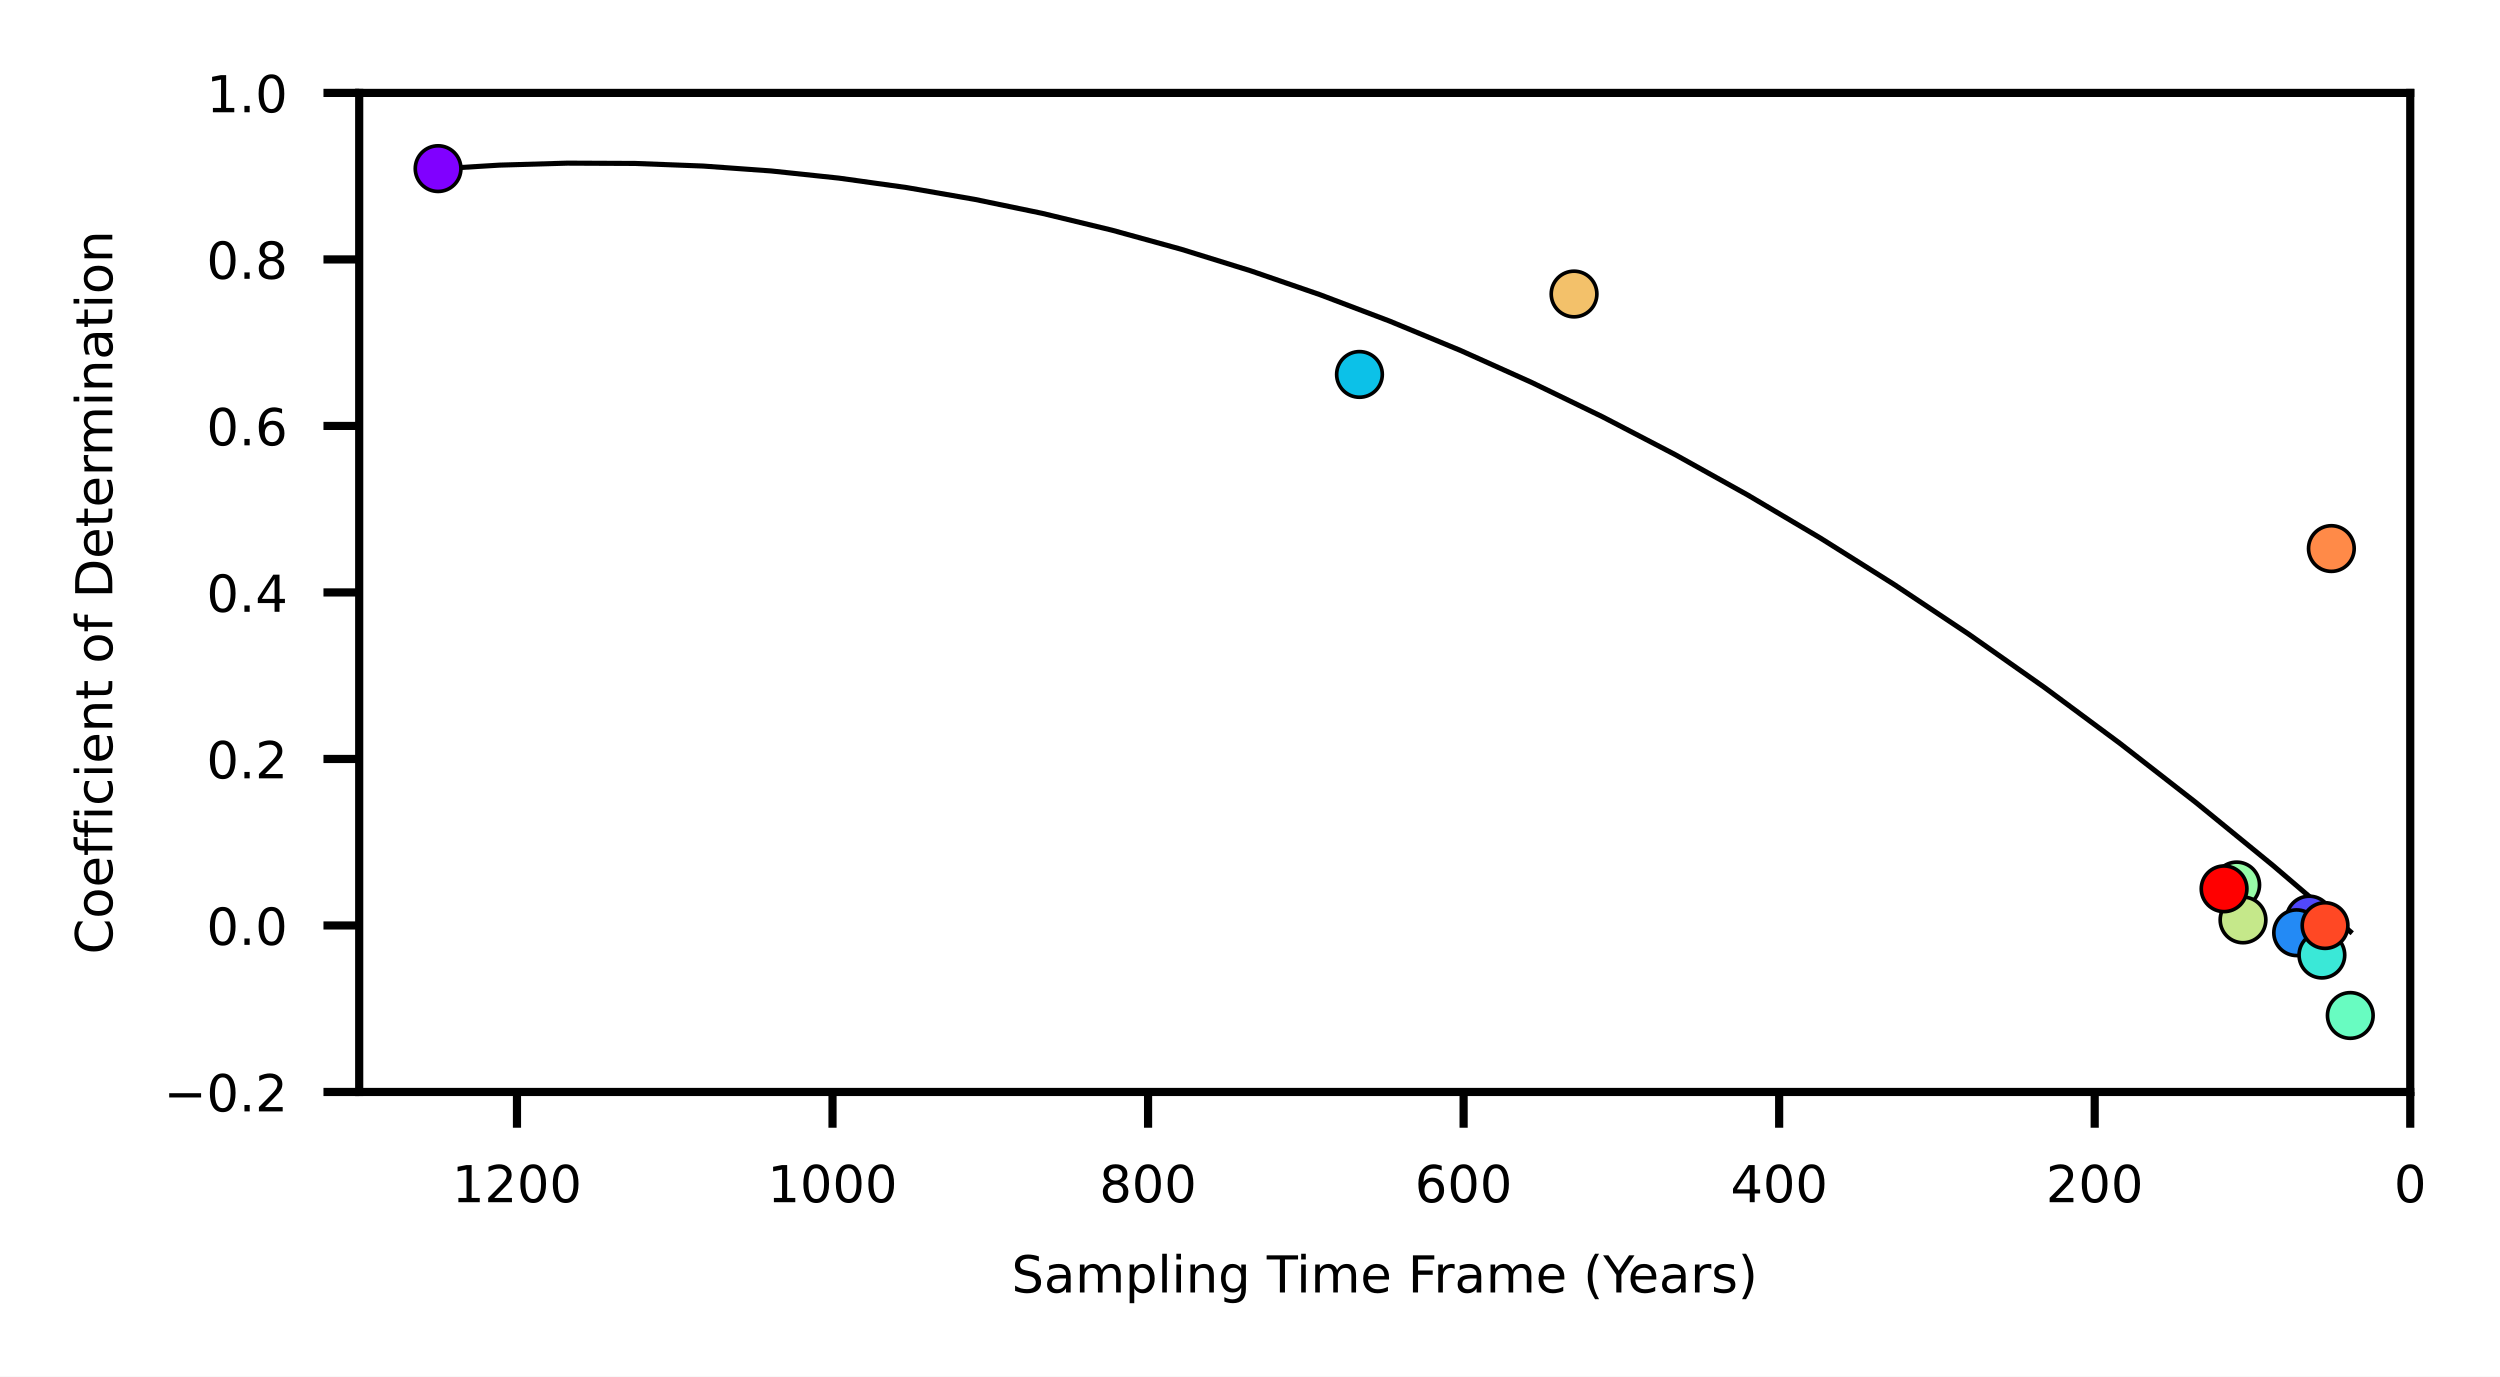
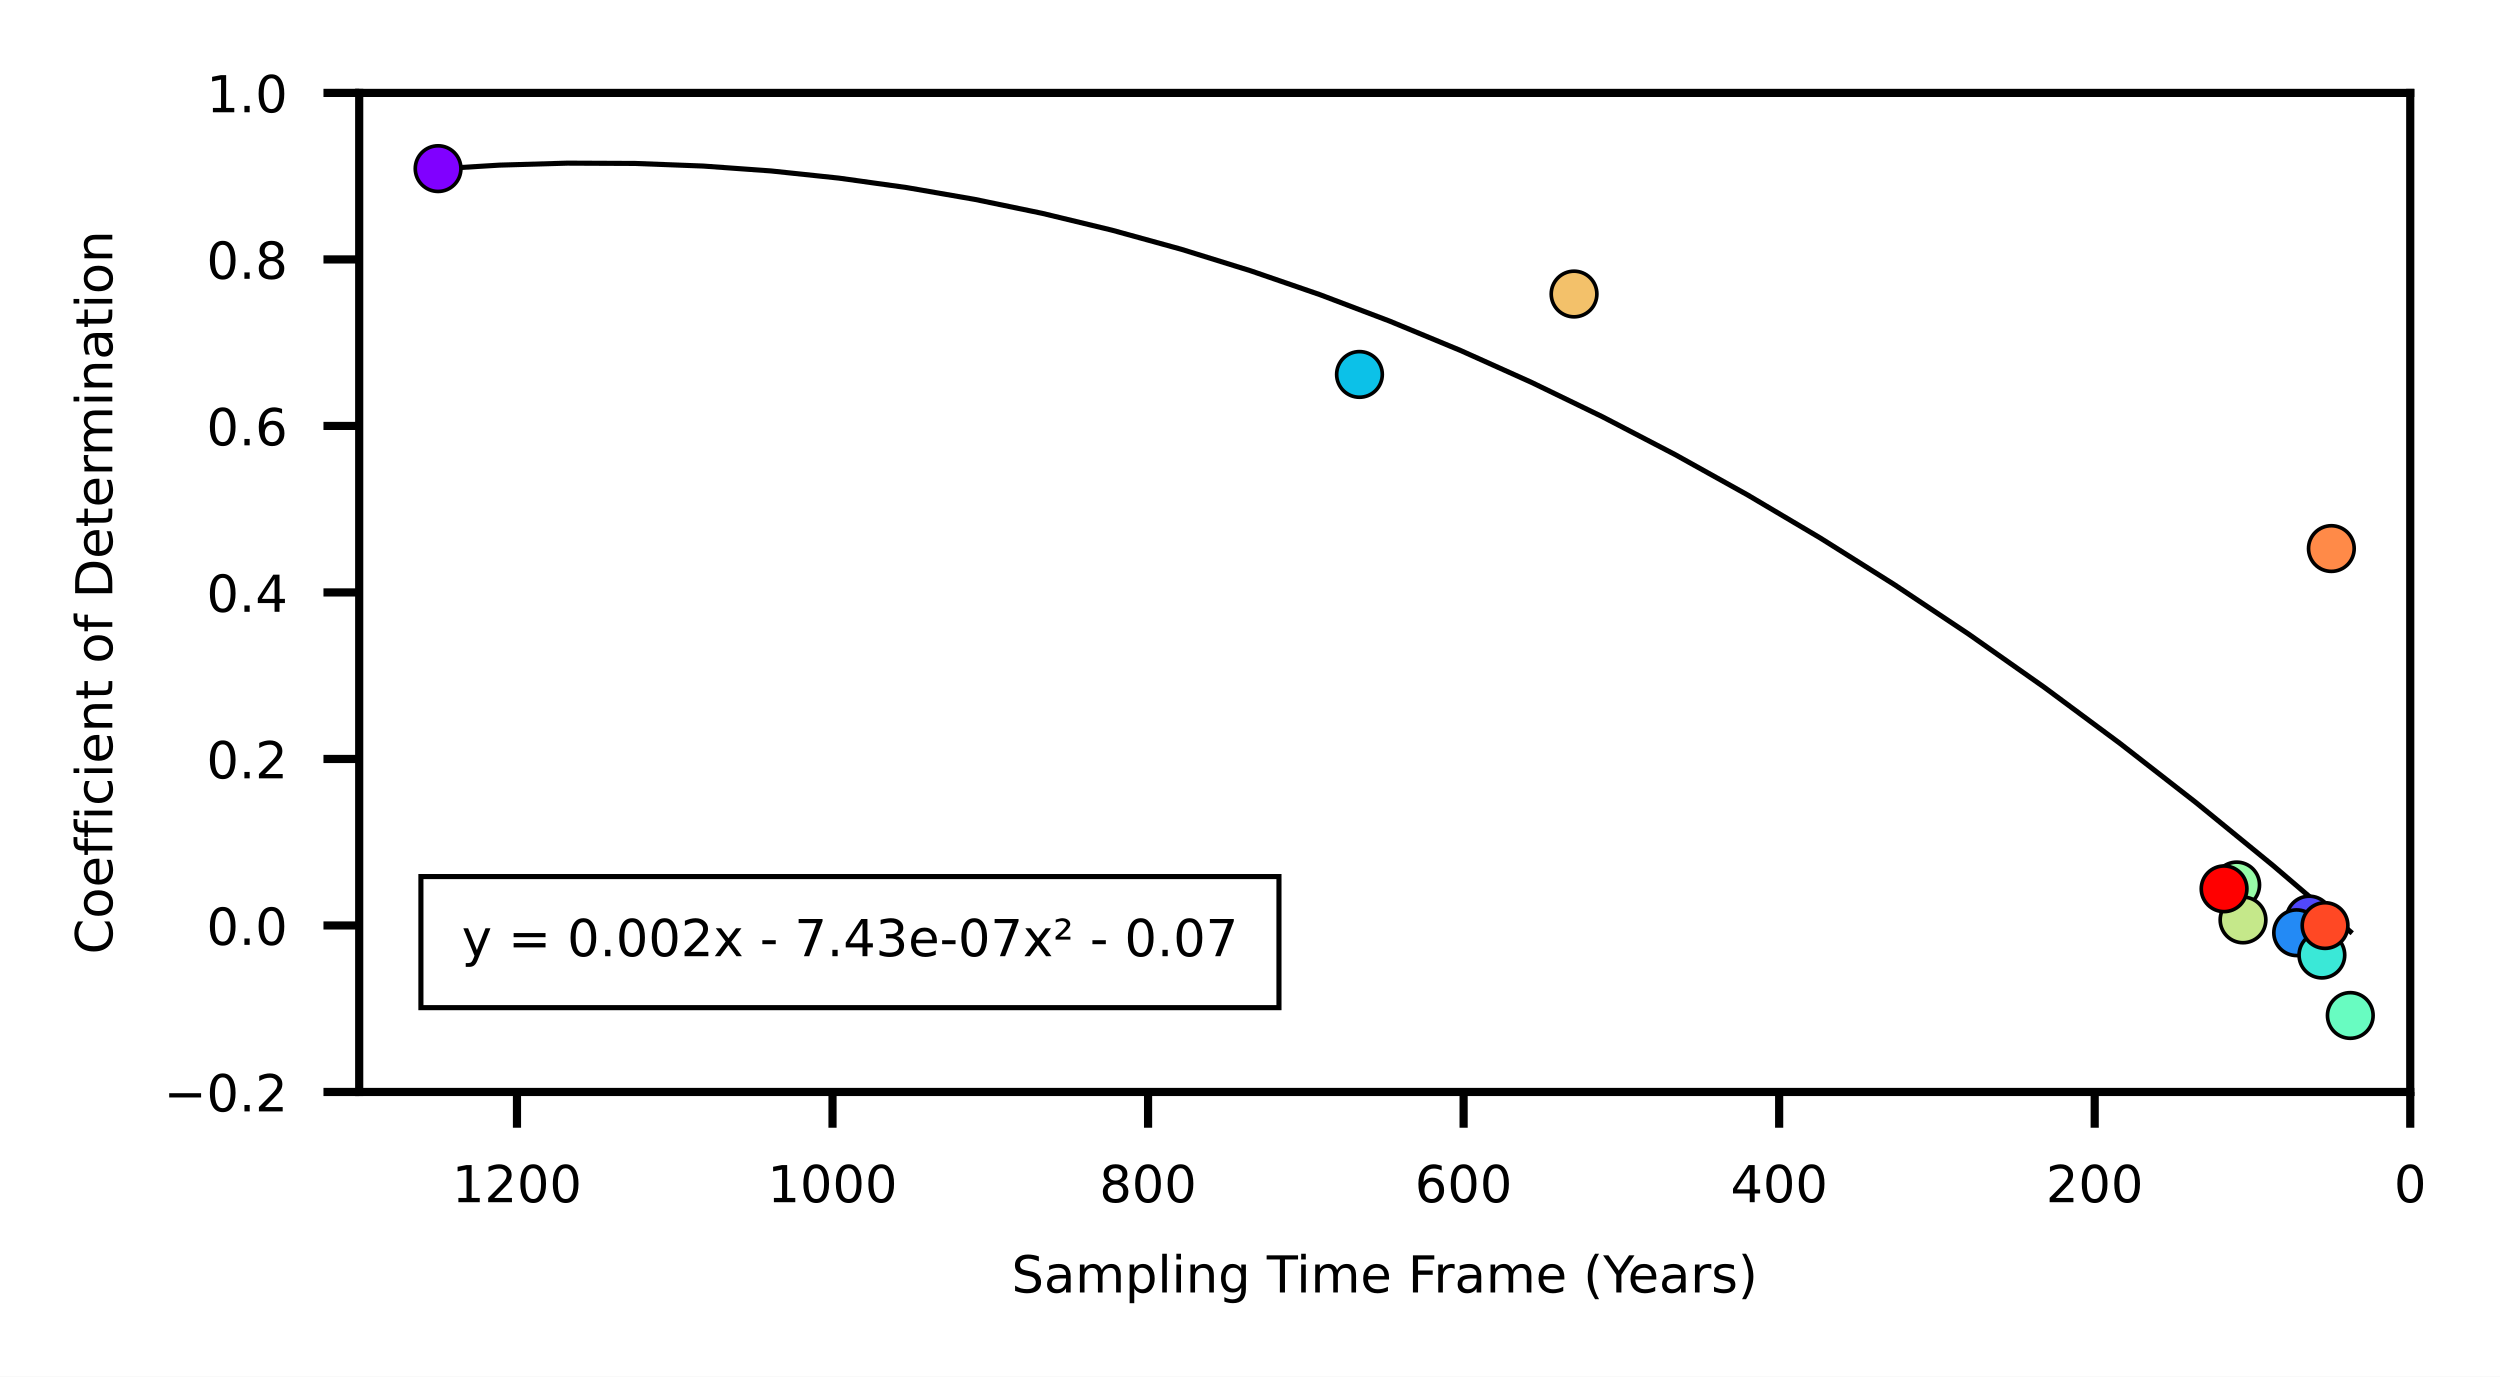
<svg xmlns="http://www.w3.org/2000/svg" xmlns:xlink="http://www.w3.org/1999/xlink" height="134.826pt" version="1.1" viewBox="0 0 244.851 134.826" width="244.851pt">
  <defs>
    <style type="text/css">*{stroke-linecap:butt;stroke-linejoin:round;}</style>
  </defs>
  <g id="figure_1">
    <g id="patch_1">
      <path d="M 0 134.826  L 244.851 134.826  L 244.851 0  L 0 0  z " style="fill:#ffffff;" />
    </g>
    <g id="axes_1">
      <g id="patch_2">
        <path d="M 35.18 106.948  L 236.06 106.948  L 236.06 9.1  L 35.18 9.1  z " style="fill:#ffffff;" />
      </g>
      <g id="line2d_1">
-         <path clip-path="url(#p4ae730526c)" d="M 230.189 91.24  L 222.617 84.765  L 215.045 78.581  L 207.628 72.806  L 200.211 67.31  L 192.794 62.094  L 185.531 57.257  L 178.269 52.687  L 171.161 48.475  L 164.053 44.519  L 156.945 40.819  L 149.991 37.448  L 143.038 34.323  L 136.084 31.443  L 129.285 28.864  L 122.486 26.521  L 115.687 24.412  L 108.888 22.538  L 102.089 20.898  L 95.444 19.523  L 88.8 18.371  L 82.155 17.444  L 75.511 16.742  L 68.867 16.263  L 62.222 16.008  L 55.578 15.978  L 48.933 16.172  L 43.061 16.53  L 43.061 16.53  " style="fill:none;stroke:#000000;stroke-linecap:square;stroke-width:0.5;" />
+         <path clip-path="url(#p95605bb833)" d="M 230.189 91.24  L 222.617 84.765  L 215.045 78.581  L 207.628 72.806  L 200.211 67.31  L 192.794 62.094  L 185.531 57.257  L 178.269 52.687  L 171.161 48.475  L 164.053 44.519  L 156.945 40.819  L 149.991 37.448  L 143.038 34.323  L 136.084 31.443  L 129.285 28.864  L 122.486 26.521  L 115.687 24.412  L 108.888 22.538  L 102.089 20.898  L 95.444 19.523  L 88.8 18.371  L 82.155 17.444  L 75.511 16.742  L 68.867 16.263  L 62.222 16.008  L 55.578 15.978  L 48.933 16.172  L 43.061 16.53  L 43.061 16.53  " style="fill:none;stroke:#000000;stroke-linecap:square;stroke-width:0.5;" />
      </g>
      <g id="matplotlib.axis_1">
        <g id="xtick_1">
          <g id="line2d_2">
            <defs>
-               <path d="M 0 0  L 0 3.5  " id="mee36b65e7a" style="stroke:#000000;stroke-width:0.8;" />
+               <path d="M 0 0  L 0 3.5  " id="ma1bb8d21c9" style="stroke:#000000;stroke-width:0.8;" />
            </defs>
            <g>
-               <use style="stroke:#000000;stroke-width:0.8;" x="236.06" xlink:href="#mee36b65e7a" y="106.948" />
+               <use style="stroke:#000000;stroke-width:0.8;" x="236.06" xlink:href="#ma1bb8d21c9" y="106.948" />
            </g>
          </g>
          <g id="text_1">
            <text style="font-family:DejaVu Sans;font-size:5px;font-stretch:normal;font-style:normal;font-weight:normal;text-anchor:middle;" transform="rotate(-0, 236.0605, 117.7468)" x="236.06" y="117.747">0</text>
          </g>
        </g>
        <g id="xtick_2">
          <g id="line2d_3">
            <g>
-               <use style="stroke:#000000;stroke-width:0.8;" x="205.156" xlink:href="#mee36b65e7a" y="106.948" />
+               <use style="stroke:#000000;stroke-width:0.8;" x="205.156" xlink:href="#ma1bb8d21c9" y="106.948" />
            </g>
          </g>
          <g id="text_2">
            <text style="font-family:DejaVu Sans;font-size:5px;font-stretch:normal;font-style:normal;font-weight:normal;text-anchor:middle;" transform="rotate(-0, 205.1559, 117.7468)" x="205.156" y="117.747">200</text>
          </g>
        </g>
        <g id="xtick_3">
          <g id="line2d_4">
            <g>
-               <use style="stroke:#000000;stroke-width:0.8;" x="174.251" xlink:href="#mee36b65e7a" y="106.948" />
+               <use style="stroke:#000000;stroke-width:0.8;" x="174.251" xlink:href="#ma1bb8d21c9" y="106.948" />
            </g>
          </g>
          <g id="text_3">
            <text style="font-family:DejaVu Sans;font-size:5px;font-stretch:normal;font-style:normal;font-weight:normal;text-anchor:middle;" transform="rotate(-0, 174.2512, 117.7468)" x="174.251" y="117.747">400</text>
          </g>
        </g>
        <g id="xtick_4">
          <g id="line2d_5">
            <g>
-               <use style="stroke:#000000;stroke-width:0.8;" x="143.347" xlink:href="#mee36b65e7a" y="106.948" />
+               <use style="stroke:#000000;stroke-width:0.8;" x="143.347" xlink:href="#ma1bb8d21c9" y="106.948" />
            </g>
          </g>
          <g id="text_4">
            <text style="font-family:DejaVu Sans;font-size:5px;font-stretch:normal;font-style:normal;font-weight:normal;text-anchor:middle;" transform="rotate(-0, 143.3466, 117.7468)" x="143.347" y="117.747">600</text>
          </g>
        </g>
        <g id="xtick_5">
          <g id="line2d_6">
            <g>
-               <use style="stroke:#000000;stroke-width:0.8;" x="112.442" xlink:href="#mee36b65e7a" y="106.948" />
+               <use style="stroke:#000000;stroke-width:0.8;" x="112.442" xlink:href="#ma1bb8d21c9" y="106.948" />
            </g>
          </g>
          <g id="text_5">
            <text style="font-family:DejaVu Sans;font-size:5px;font-stretch:normal;font-style:normal;font-weight:normal;text-anchor:middle;" transform="rotate(-0, 112.442, 117.7468)" x="112.442" y="117.747">800</text>
          </g>
        </g>
        <g id="xtick_6">
          <g id="line2d_7">
            <g>
-               <use style="stroke:#000000;stroke-width:0.8;" x="81.537" xlink:href="#mee36b65e7a" y="106.948" />
+               <use style="stroke:#000000;stroke-width:0.8;" x="81.537" xlink:href="#ma1bb8d21c9" y="106.948" />
            </g>
          </g>
          <g id="text_6">
            <text style="font-family:DejaVu Sans;font-size:5px;font-stretch:normal;font-style:normal;font-weight:normal;text-anchor:middle;" transform="rotate(-0, 81.53739, 117.7468)" x="81.537" y="117.747">1000</text>
          </g>
        </g>
        <g id="xtick_7">
          <g id="line2d_8">
            <g>
-               <use style="stroke:#000000;stroke-width:0.8;" x="50.633" xlink:href="#mee36b65e7a" y="106.948" />
+               <use style="stroke:#000000;stroke-width:0.8;" x="50.633" xlink:href="#ma1bb8d21c9" y="106.948" />
            </g>
          </g>
          <g id="text_7">
            <text style="font-family:DejaVu Sans;font-size:5px;font-stretch:normal;font-style:normal;font-weight:normal;text-anchor:middle;" transform="rotate(-0, 50.63278, 117.7468)" x="50.633" y="117.747">1200</text>
          </g>
        </g>
        <g id="text_8">
          <text style="font-family:DejaVu Sans;font-size:5px;font-stretch:normal;font-style:normal;font-weight:normal;text-anchor:middle;" transform="rotate(-0, 135.6205, 126.5859)" x="135.62" y="126.586">Sampling Time Frame (Years)</text>
        </g>
      </g>
      <g id="matplotlib.axis_2">
        <g id="ytick_1">
          <g id="line2d_9">
            <defs>
-               <path d="M 0 0  L -3.5 0  " id="m77b117d315" style="stroke:#000000;stroke-width:0.8;" />
+               <path d="M 0 0  L -3.5 0  " id="mee4e8c15b3" style="stroke:#000000;stroke-width:0.8;" />
            </defs>
            <g>
-               <use style="stroke:#000000;stroke-width:0.8;" x="35.18" xlink:href="#m77b117d315" y="106.948" />
+               <use style="stroke:#000000;stroke-width:0.8;" x="35.18" xlink:href="#mee4e8c15b3" y="106.948" />
            </g>
          </g>
          <g id="text_9">
            <text style="font-family:DejaVu Sans;font-size:5px;font-stretch:normal;font-style:normal;font-weight:normal;text-anchor:end;" transform="rotate(-0, 28.18047, 108.8472)" x="28.18" y="108.847">−0.2</text>
          </g>
        </g>
        <g id="ytick_2">
          <g id="line2d_10">
            <g>
-               <use style="stroke:#000000;stroke-width:0.8;" x="35.18" xlink:href="#m77b117d315" y="90.64" />
+               <use style="stroke:#000000;stroke-width:0.8;" x="35.18" xlink:href="#mee4e8c15b3" y="90.64" />
            </g>
          </g>
          <g id="text_10">
            <text style="font-family:DejaVu Sans;font-size:5px;font-stretch:normal;font-style:normal;font-weight:normal;text-anchor:end;" transform="rotate(-0, 28.18047, 92.53922)" x="28.18" y="92.539">0.0</text>
          </g>
        </g>
        <g id="ytick_3">
          <g id="line2d_11">
            <g>
-               <use style="stroke:#000000;stroke-width:0.8;" x="35.18" xlink:href="#m77b117d315" y="74.332" />
+               <use style="stroke:#000000;stroke-width:0.8;" x="35.18" xlink:href="#mee4e8c15b3" y="74.332" />
            </g>
          </g>
          <g id="text_11">
            <text style="font-family:DejaVu Sans;font-size:5px;font-stretch:normal;font-style:normal;font-weight:normal;text-anchor:end;" transform="rotate(-0, 28.18047, 76.23122)" x="28.18" y="76.231">0.2</text>
          </g>
        </g>
        <g id="ytick_4">
          <g id="line2d_12">
            <g>
-               <use style="stroke:#000000;stroke-width:0.8;" x="35.18" xlink:href="#m77b117d315" y="58.024" />
+               <use style="stroke:#000000;stroke-width:0.8;" x="35.18" xlink:href="#mee4e8c15b3" y="58.024" />
            </g>
          </g>
          <g id="text_12">
            <text style="font-family:DejaVu Sans;font-size:5px;font-stretch:normal;font-style:normal;font-weight:normal;text-anchor:end;" transform="rotate(-0, 28.18047, 59.92322)" x="28.18" y="59.923">0.4</text>
          </g>
        </g>
        <g id="ytick_5">
          <g id="line2d_13">
            <g>
-               <use style="stroke:#000000;stroke-width:0.8;" x="35.18" xlink:href="#m77b117d315" y="41.716" />
+               <use style="stroke:#000000;stroke-width:0.8;" x="35.18" xlink:href="#mee4e8c15b3" y="41.716" />
            </g>
          </g>
          <g id="text_13">
            <text style="font-family:DejaVu Sans;font-size:5px;font-stretch:normal;font-style:normal;font-weight:normal;text-anchor:end;" transform="rotate(-0, 28.18047, 43.61522)" x="28.18" y="43.615">0.6</text>
          </g>
        </g>
        <g id="ytick_6">
          <g id="line2d_14">
            <g>
-               <use style="stroke:#000000;stroke-width:0.8;" x="35.18" xlink:href="#m77b117d315" y="25.408" />
+               <use style="stroke:#000000;stroke-width:0.8;" x="35.18" xlink:href="#mee4e8c15b3" y="25.408" />
            </g>
          </g>
          <g id="text_14">
            <text style="font-family:DejaVu Sans;font-size:5px;font-stretch:normal;font-style:normal;font-weight:normal;text-anchor:end;" transform="rotate(-0, 28.18047, 27.30722)" x="28.18" y="27.307">0.8</text>
          </g>
        </g>
        <g id="ytick_7">
          <g id="line2d_15">
            <g>
-               <use style="stroke:#000000;stroke-width:0.8;" x="35.18" xlink:href="#m77b117d315" y="9.1" />
+               <use style="stroke:#000000;stroke-width:0.8;" x="35.18" xlink:href="#mee4e8c15b3" y="9.1" />
            </g>
          </g>
          <g id="text_15">
            <text style="font-family:DejaVu Sans;font-size:5px;font-stretch:normal;font-style:normal;font-weight:normal;text-anchor:end;" transform="rotate(-0, 28.18047, 10.99922)" x="28.18" y="10.999">1.0</text>
          </g>
        </g>
        <g id="text_16">
          <text style="font-family:DejaVu Sans;font-size:5px;font-stretch:normal;font-style:normal;font-weight:normal;text-anchor:middle;" transform="rotate(-90, 10.99922, 58.02361)" x="10.999" y="58.024">Coefficient of Determination</text>
        </g>
      </g>
      <g id="PathCollection_1">
        <defs>
-           <path d="M 0 2.236  C 0.593 2.236 1.162 2 1.581 1.581  C 2 1.162 2.236 0.593 2.236 -0  C 2.236 -0.593 2 -1.162 1.581 -1.581  C 1.162 -2 0.593 -2.236 0 -2.236  C -0.593 -2.236 -1.162 -2 -1.581 -1.581  C -2 -1.162 -2.236 -0.593 -2.236 0  C -2.236 0.593 -2 1.162 -1.581 1.581  C -1.162 2 -0.593 2.236 0 2.236  z " id="C0_0_8c91831663" />
+           <path d="M 0 2.236  C 0.593 2.236 1.162 2 1.581 1.581  C 2 1.162 2.236 0.593 2.236 -0  C 2.236 -0.593 2 -1.162 1.581 -1.581  C 1.162 -2 0.593 -2.236 0 -2.236  C -0.593 -2.236 -1.162 -2 -1.581 -1.581  C -2 -1.162 -2.236 -0.593 -2.236 0  C -2.236 0.593 -2 1.162 -1.581 1.581  C -1.162 2 -0.593 2.236 0 2.236  z " id="C0_0_a44eea6dd1" />
        </defs>
-         <g clip-path="url(#p4ae730526c)">
-           <use style="fill:#8000ff;stroke:#000000;stroke-width:0.358;" x="42.907" xlink:href="#C0_0_8c91831663" y="16.515" />
-         </g>
-         <g clip-path="url(#p4ae730526c)">
-           <use style="fill:#5148fc;stroke:#000000;stroke-width:0.358;" x="226.171" xlink:href="#C0_0_8c91831663" y="90.01" />
-         </g>
-         <g clip-path="url(#p4ae730526c)">
-           <use style="fill:#238af5;stroke:#000000;stroke-width:0.358;" x="224.935" xlink:href="#C0_0_8c91831663" y="91.353" />
-         </g>
-         <g clip-path="url(#p4ae730526c)">
-           <use style="fill:#0cc1e8;stroke:#000000;stroke-width:0.358;" x="133.148" xlink:href="#C0_0_8c91831663" y="36.672" />
-         </g>
-         <g clip-path="url(#p4ae730526c)">
-           <use style="fill:#3ae8d7;stroke:#000000;stroke-width:0.358;" x="227.407" xlink:href="#C0_0_8c91831663" y="93.541" />
-         </g>
-         <g clip-path="url(#p4ae730526c)">
-           <use style="fill:#68fcc1;stroke:#000000;stroke-width:0.358;" x="230.189" xlink:href="#C0_0_8c91831663" y="99.456" />
-         </g>
-         <g clip-path="url(#p4ae730526c)">
-           <use style="fill:#97fca7;stroke:#000000;stroke-width:0.358;" x="219.063" xlink:href="#C0_0_8c91831663" y="86.673" />
-         </g>
-         <g clip-path="url(#p4ae730526c)">
-           <use style="fill:#c5e88a;stroke:#000000;stroke-width:0.358;" x="219.681" xlink:href="#C0_0_8c91831663" y="90.096" />
-         </g>
-         <g clip-path="url(#p4ae730526c)">
-           <use style="fill:#f3c16a;stroke:#000000;stroke-width:0.358;" x="154.163" xlink:href="#C0_0_8c91831663" y="28.795" />
-         </g>
-         <g clip-path="url(#p4ae730526c)">
-           <use style="fill:#ff8a48;stroke:#000000;stroke-width:0.358;" x="228.334" xlink:href="#C0_0_8c91831663" y="53.725" />
-         </g>
-         <g clip-path="url(#p4ae730526c)">
-           <use style="fill:#ff4824;stroke:#000000;stroke-width:0.358;" x="227.716" xlink:href="#C0_0_8c91831663" y="90.649" />
-         </g>
-         <g clip-path="url(#p4ae730526c)">
-           <use style="fill:#ff0000;stroke:#000000;stroke-width:0.358;" x="217.827" xlink:href="#C0_0_8c91831663" y="87.049" />
+         <g clip-path="url(#p95605bb833)">
+           <use style="fill:#8000ff;stroke:#000000;stroke-width:0.358;" x="42.907" xlink:href="#C0_0_a44eea6dd1" y="16.515" />
+         </g>
+         <g clip-path="url(#p95605bb833)">
+           <use style="fill:#5148fc;stroke:#000000;stroke-width:0.358;" x="226.171" xlink:href="#C0_0_a44eea6dd1" y="90.01" />
+         </g>
+         <g clip-path="url(#p95605bb833)">
+           <use style="fill:#238af5;stroke:#000000;stroke-width:0.358;" x="224.935" xlink:href="#C0_0_a44eea6dd1" y="91.353" />
+         </g>
+         <g clip-path="url(#p95605bb833)">
+           <use style="fill:#0cc1e8;stroke:#000000;stroke-width:0.358;" x="133.148" xlink:href="#C0_0_a44eea6dd1" y="36.672" />
+         </g>
+         <g clip-path="url(#p95605bb833)">
+           <use style="fill:#3ae8d7;stroke:#000000;stroke-width:0.358;" x="227.407" xlink:href="#C0_0_a44eea6dd1" y="93.541" />
+         </g>
+         <g clip-path="url(#p95605bb833)">
+           <use style="fill:#68fcc1;stroke:#000000;stroke-width:0.358;" x="230.189" xlink:href="#C0_0_a44eea6dd1" y="99.456" />
+         </g>
+         <g clip-path="url(#p95605bb833)">
+           <use style="fill:#97fca7;stroke:#000000;stroke-width:0.358;" x="219.063" xlink:href="#C0_0_a44eea6dd1" y="86.673" />
+         </g>
+         <g clip-path="url(#p95605bb833)">
+           <use style="fill:#c5e88a;stroke:#000000;stroke-width:0.358;" x="219.681" xlink:href="#C0_0_a44eea6dd1" y="90.096" />
+         </g>
+         <g clip-path="url(#p95605bb833)">
+           <use style="fill:#f3c16a;stroke:#000000;stroke-width:0.358;" x="154.163" xlink:href="#C0_0_a44eea6dd1" y="28.795" />
+         </g>
+         <g clip-path="url(#p95605bb833)">
+           <use style="fill:#ff8a48;stroke:#000000;stroke-width:0.358;" x="228.334" xlink:href="#C0_0_a44eea6dd1" y="53.725" />
+         </g>
+         <g clip-path="url(#p95605bb833)">
+           <use style="fill:#ff4824;stroke:#000000;stroke-width:0.358;" x="227.716" xlink:href="#C0_0_a44eea6dd1" y="90.649" />
+         </g>
+         <g clip-path="url(#p95605bb833)">
+           <use style="fill:#ff0000;stroke:#000000;stroke-width:0.358;" x="217.827" xlink:href="#C0_0_a44eea6dd1" y="87.049" />
        </g>
      </g>
      <g id="patch_3">
        <path d="M 35.18 106.948  L 35.18 9.1  " style="fill:none;stroke:#000000;stroke-linecap:square;stroke-linejoin:miter;stroke-width:0.8;" />
      </g>
      <g id="patch_4">
        <path d="M 236.06 106.948  L 236.06 9.1  " style="fill:none;stroke:#000000;stroke-linecap:square;stroke-linejoin:miter;stroke-width:0.8;" />
      </g>
      <g id="patch_5">
        <path d="M 35.18 106.948  L 236.06 106.948  " style="fill:none;stroke:#000000;stroke-linecap:square;stroke-linejoin:miter;stroke-width:0.8;" />
      </g>
      <g id="patch_6">
        <path d="M 35.18 9.1  L 236.06 9.1  " style="fill:none;stroke:#000000;stroke-linecap:square;stroke-linejoin:miter;stroke-width:0.8;" />
+       </g>
+       <g id="text_17">
+         <g id="patch_7">
+           <path d="M 41.224 98.69  L 125.262 98.69  L 125.262 85.851  L 41.224 85.851  z " style="fill:#ffffff;stroke:#000000;stroke-linejoin:miter;stroke-width:0.5;" />
+         </g>
+         <text style="font-family:DejaVu Sans;font-size:5px;font-stretch:normal;font-style:normal;font-weight:normal;text-anchor:start;" transform="rotate(-0, 45.22447, 93.6501)" x="45.224" y="93.65">y = 0.002x - 7.43e-07x² - 0.07</text>
      </g>
    </g>
  </g>
  <defs>
-     <clipPath id="p4ae730526c">
+     <clipPath id="p95605bb833">
      <rect height="97.848" width="200.88" x="35.18" y="9.1" />
    </clipPath>
  </defs>
</svg>
